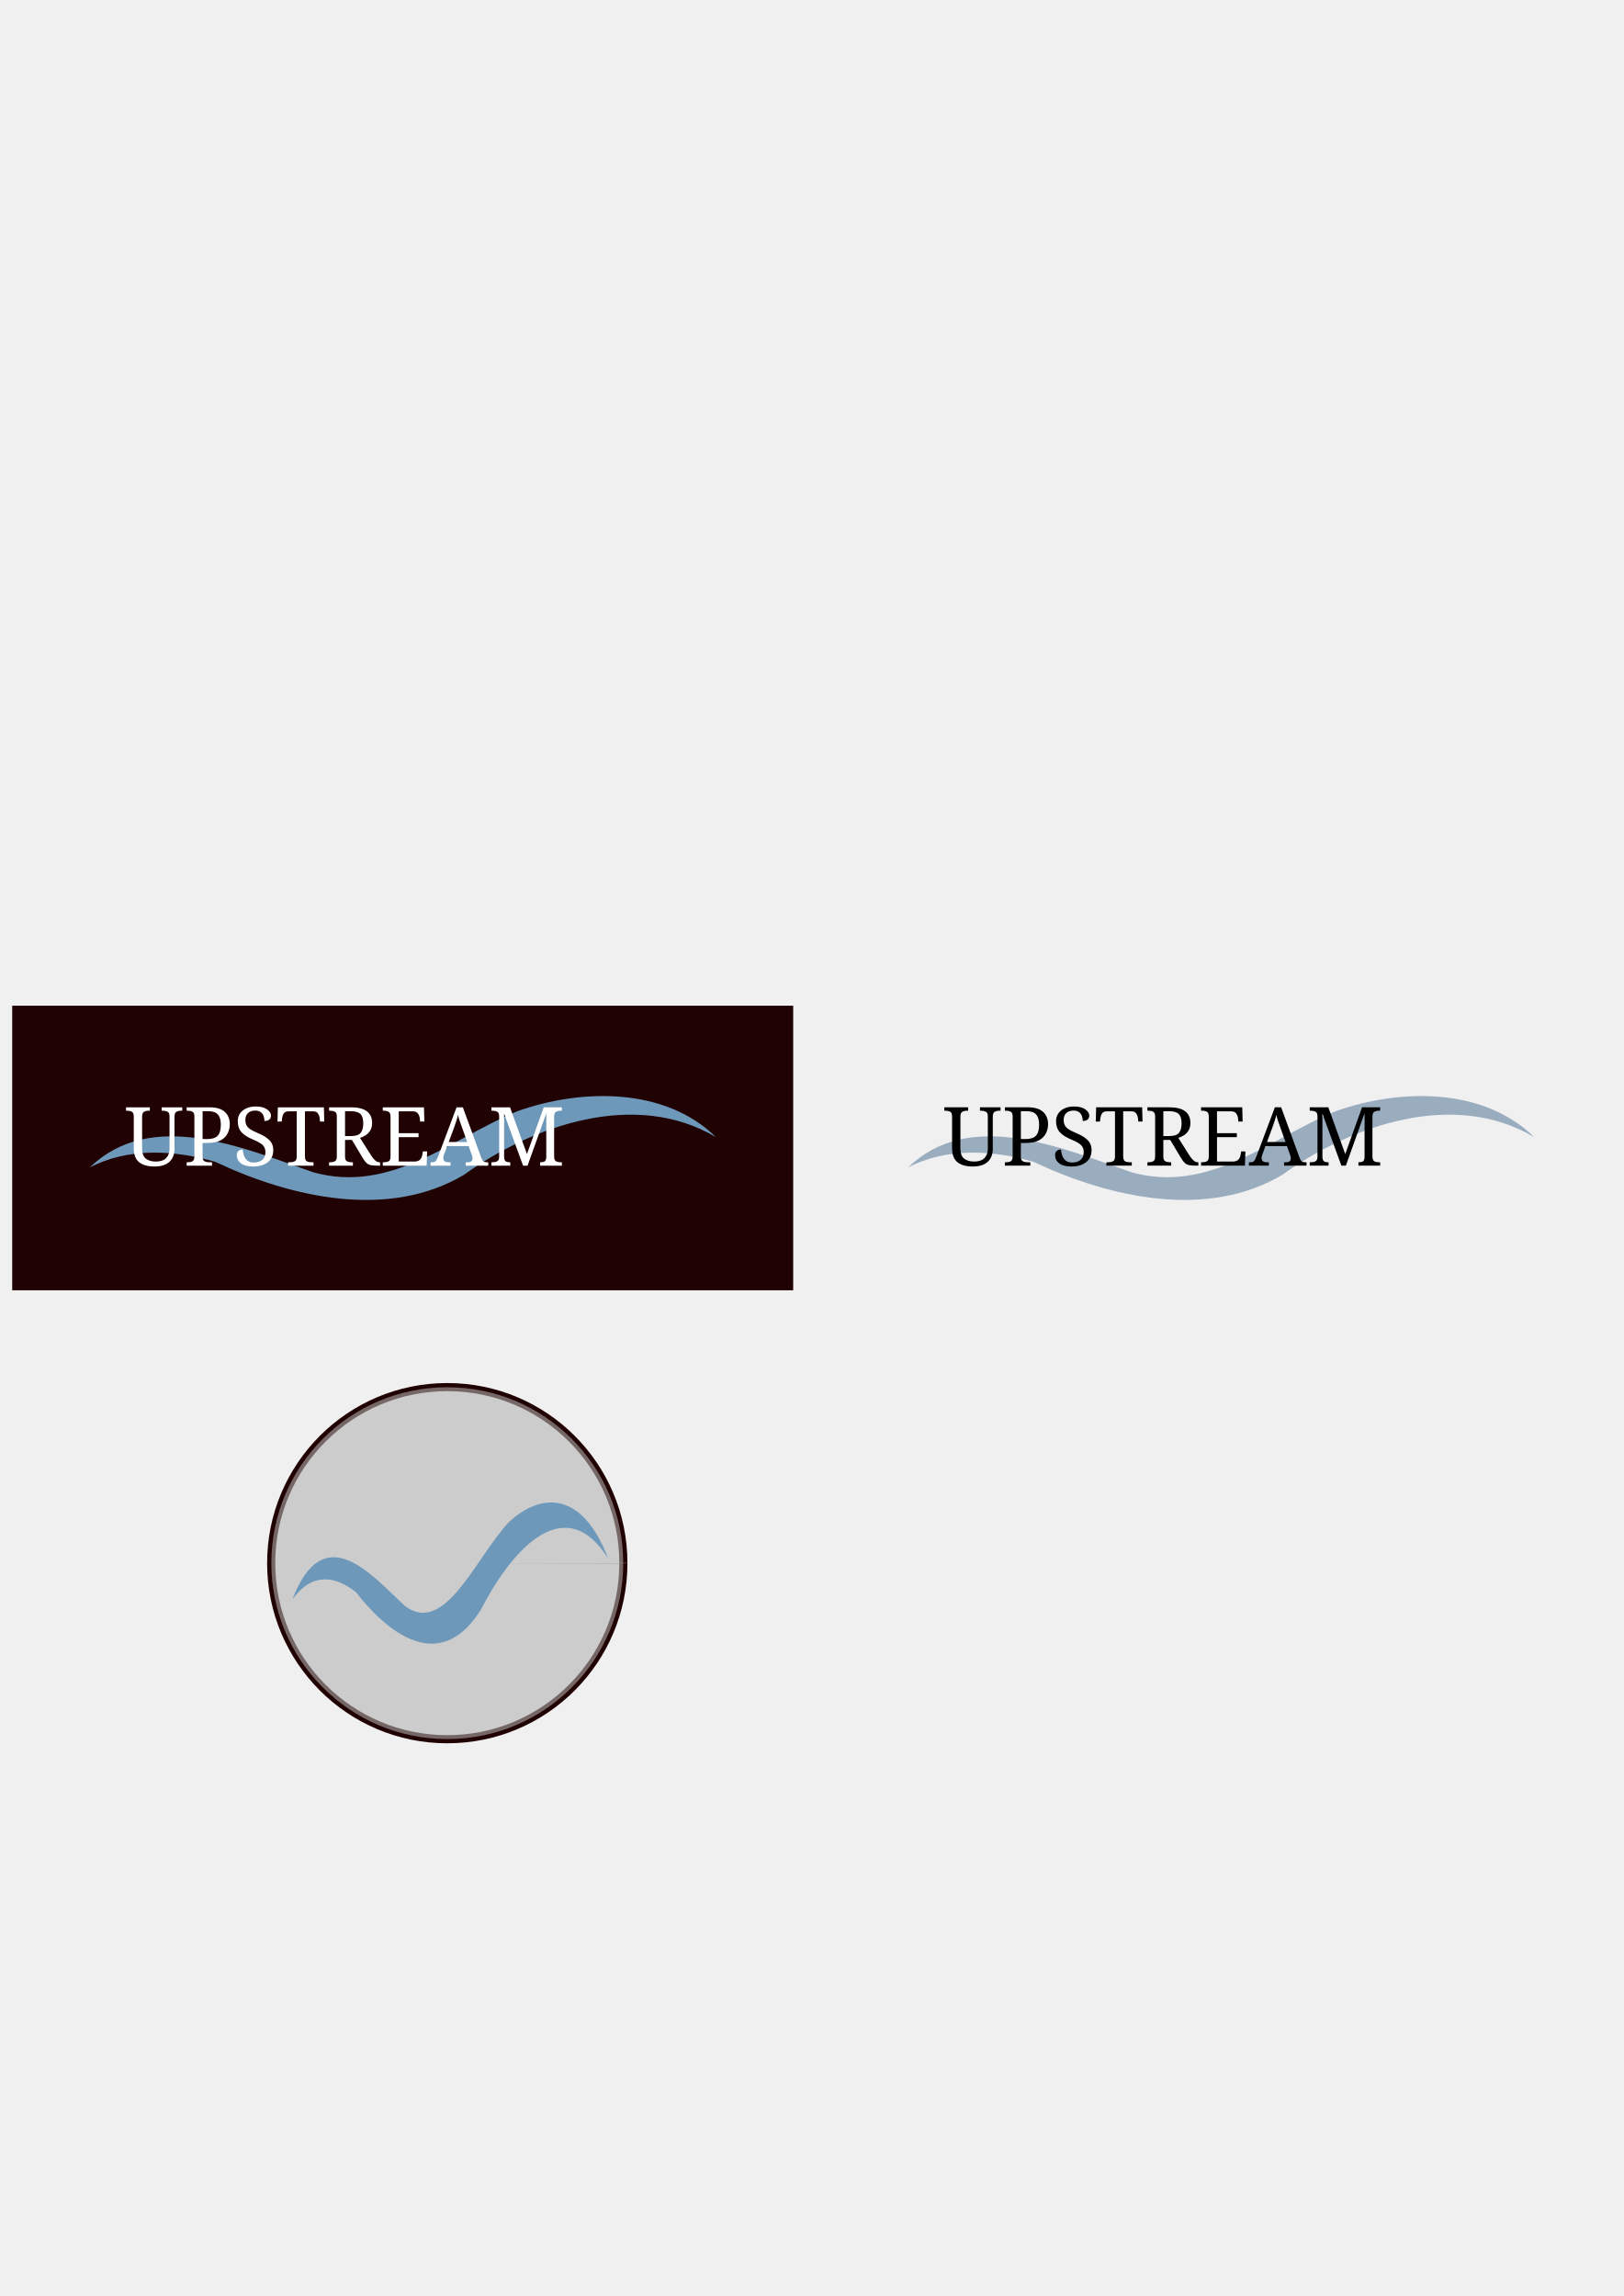
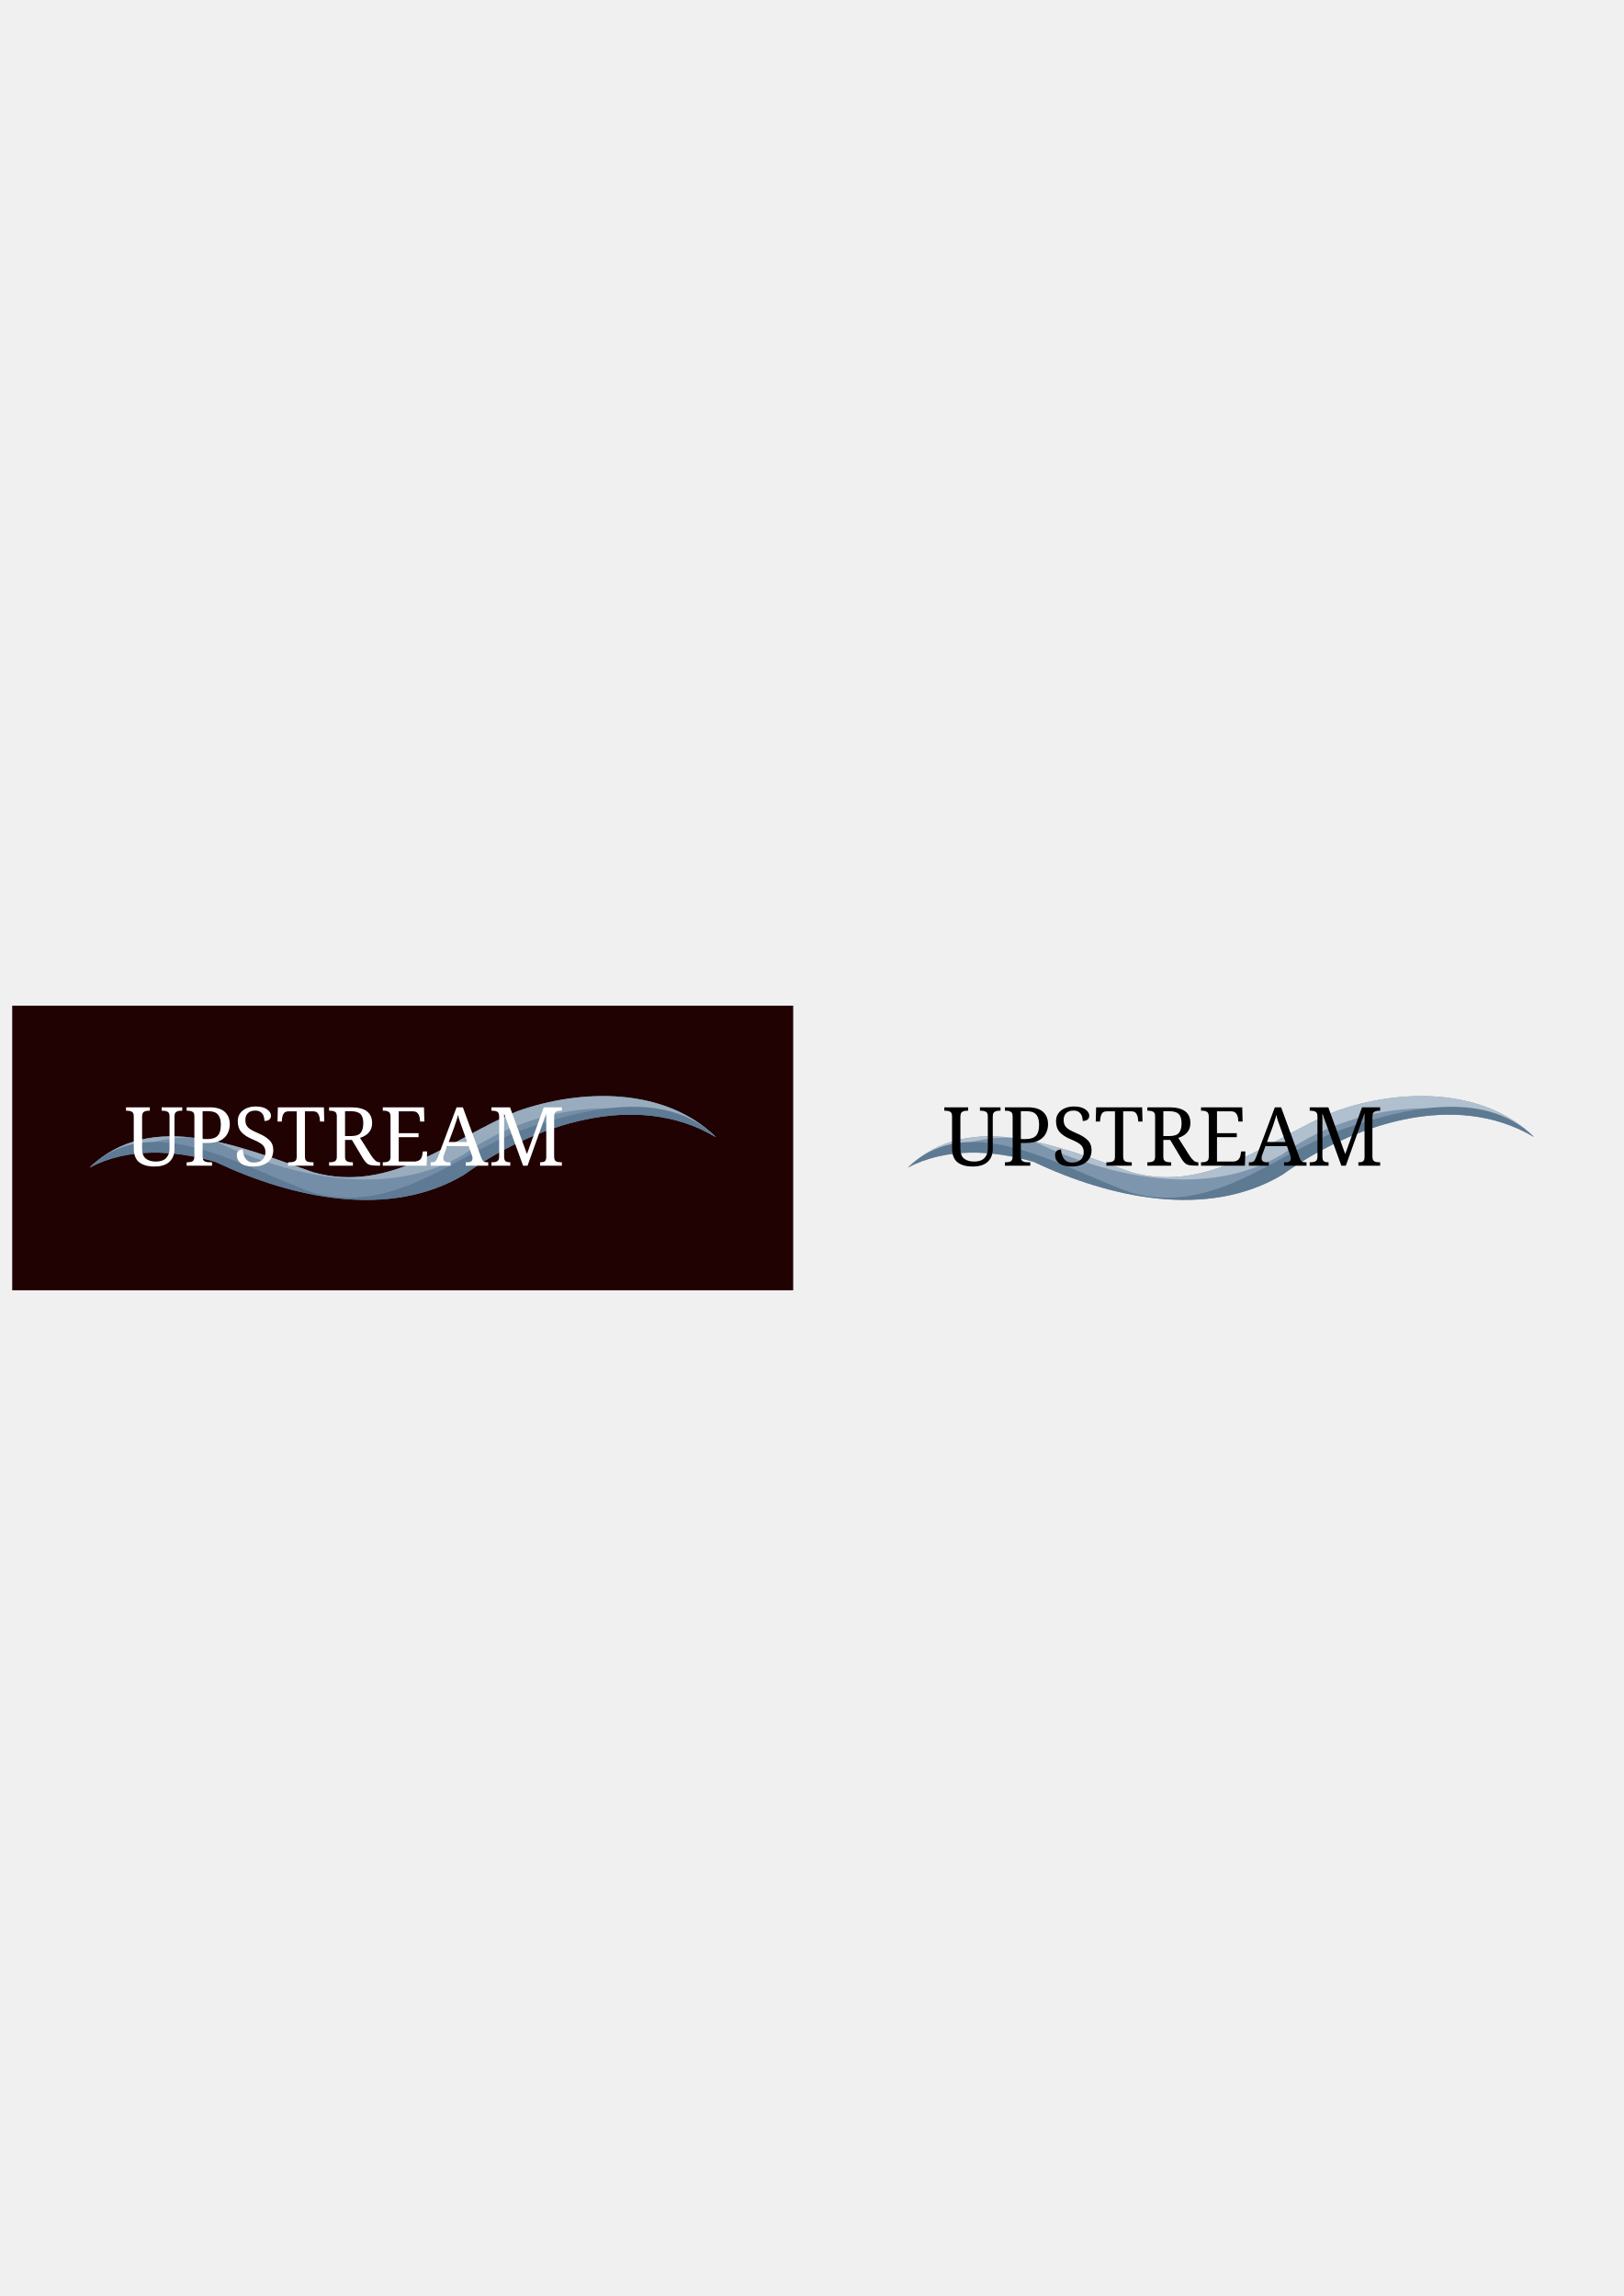
<svg xmlns="http://www.w3.org/2000/svg" width="210mm" height="297mm" viewBox="0 0 210 297" version="1.1" id="svg5">
  <defs id="defs2" />
  <g id="layer1">
-     <path style="fill:#210203;stroke-width:1.002;stroke-opacity:0.5" id="path1430" d="m 81.149,202.204 a 23.3,23.3 0 0 1 -23.294,23.3 23.3,23.3 0 0 1 -23.307,-23.287 23.3,23.3 0 0 1 23.281,-23.313 23.3,23.3 0 0 1 23.32,23.275 l -23.3,0.026 z" />
-     <path style="fill:#cccccc;stroke:#cccccc;stroke-width:1.002;stroke-opacity:0.5" id="path1230" d="m 80.101,-202.204 a 22.252,22.252 0 0 1 -22.245,22.252 22.252,22.252 0 0 1 -22.258,-22.239 22.252,22.252 0 0 1 22.233,-22.264 22.252,22.252 0 0 1 22.27,22.227 l -22.252,0.025 z" transform="scale(1,-1)" />
    <rect style="fill:#210203;stroke-width:0.202;stroke-opacity:0.5" id="rect852" width="101.008" height="36.813" x="1.579" y="130.093" />
-     <g id="g7573" transform="translate(85.21284,42.13181)">
-       <path style="fill:#9aadbf;fill-opacity:1;stroke:none;stroke-width:0.51;stroke-linecap:butt;stroke-linejoin:miter;stroke-miterlimit:4;stroke-dasharray:none;stroke-opacity:0.5" d="m 32.208,108.902 c 8.035,-7.767 19.983,-2.501 28.926,0.606 10.163,2.829 17.942,-4.448 26.425,-7.907 8.323,-2.955 19.107,-3.081 25.639,3.351 -10.407,-6.164 -23.67,-1.516 -32.576,4.89 -9.685,5.757 -22.244,3.005 -32.139,-1.677 -5.267,-1.544 -11.322,-1.887 -16.276,0.737 z" id="path5351" />
-       <text xml:space="preserve" style="font-style:normal;font-weight:normal;font-size:10.583px;line-height:1.25;font-family:sans-serif;fill:#000000;fill-opacity:1;stroke:none;stroke-width:0.265" x="36.764" y="108.654" id="text627">
-         <tspan id="tspan625" style="font-style:normal;font-variant:normal;font-weight:normal;font-stretch:normal;font-size:10.583px;font-family:Elephant;-inkscape-font-specification:'Elephant, Normal';font-variant-ligatures:normal;font-variant-caps:normal;font-variant-numeric:normal;font-variant-east-asian:normal;fill:#000000;fill-opacity:1;stroke-width:0.265" x="36.764" y="108.654">UPSTREAM</tspan>
-       </text>
-     </g>
-     <g id="g8001" transform="translate(9.512902,106.9186)">
-       <path style="fill:#6d98ba;fill-opacity:1;stroke:none;stroke-width:0.51;stroke-linecap:butt;stroke-linejoin:miter;stroke-miterlimit:4;stroke-dasharray:none;stroke-opacity:0.5" d="m 2.075,44.115 c 8.035,-7.767 19.983,-2.501 28.926,0.606 10.163,2.829 17.942,-4.448 26.425,-7.907 8.323,-2.955 19.107,-3.081 25.639,3.351 C 72.659,34.001 59.396,38.648 50.49,45.055 40.805,50.812 28.247,48.06 18.351,43.378 13.084,41.834 7.029,41.491 2.075,44.115 Z" id="path7575" />
-     </g>
+     <path style="fill:#748ea7;fill-opacity:1;stroke:none;stroke-width:0.51;stroke-linecap:butt;stroke-linejoin:miter;stroke-miterlimit:4;stroke-dasharray:none;stroke-opacity:0.5" d="m 11.588,151.033 c 8.035,-7.767 19.983,-2.501 28.926,0.606 10.163,2.829 17.942,-4.448 26.425,-7.907 8.323,-2.955 19.107,-3.081 25.639,3.351 -10.407,-6.164 -23.67,-1.516 -32.576,4.89 -9.685,5.757 -22.244,3.005 -32.139,-1.677 -5.267,-1.544 -11.322,-1.887 -16.276,0.737 z" id="path4351" />
+     <path style="fill:#98acbe;fill-opacity:1;stroke:none;stroke-width:0.51;stroke-linecap:butt;stroke-linejoin:miter;stroke-miterlimit:4;stroke-dasharray:none;stroke-opacity:0.5" d="m 11.588,151.033 c 8.035,-7.767 19.983,-2.501 28.926,0.606 10.163,2.829 17.942,-4.448 26.425,-7.907 8.323,-2.955 19.107,-3.081 25.639,3.351 -10.407,-6.164 -23.67,-4.162 -32.576,2.244 -9.685,5.757 -22.244,3.005 -32.139,-1.677 -5.267,-1.544 -11.322,0.759 -16.276,3.382 z" id="path4353" />
+     <path style="fill:#5e7a94;fill-opacity:1;stroke:none;stroke-width:0.51;stroke-linecap:butt;stroke-linejoin:miter;stroke-miterlimit:4;stroke-dasharray:none;stroke-opacity:0.5" d="m 11.588,151.033 c 8.035,-7.767 19.983,0.144 28.926,3.252 10.163,2.829 17.942,-4.448 26.425,-7.907 8.323,-2.955 19.107,-5.727 25.639,0.705 -10.407,-6.164 -23.67,-1.516 -32.576,4.89 -9.685,5.757 -22.244,3.005 -32.139,-1.677 -5.267,-1.544 -11.322,-1.887 -16.276,0.737 z" id="path4355" />
    <text xml:space="preserve" style="font-style:normal;font-weight:normal;font-size:10.583px;line-height:1.25;font-family:sans-serif;fill:#ffffff;fill-opacity:1;stroke:none;stroke-width:0.265" x="16.144" y="150.786" id="text7579">
      <tspan id="tspan7577" style="font-style:normal;font-variant:normal;font-weight:normal;font-stretch:normal;font-size:10.583px;font-family:Elephant;-inkscape-font-specification:'Elephant, Normal';font-variant-ligatures:normal;font-variant-caps:normal;font-variant-numeric:normal;font-variant-east-asian:normal;fill:#ffffff;fill-opacity:1;stroke-width:0.265" x="16.144" y="150.786">UPSTREAM</tspan>
    </text>
-     <g id="g940" transform="matrix(0.5040906,0,0,1.358753,36.75476,146.9868)">
-       <path style="fill:#6d98ba;fill-opacity:1;stroke:none;stroke-width:0.51;stroke-linecap:butt;stroke-linejoin:miter;stroke-miterlimit:4;stroke-dasharray:none;stroke-opacity:0.5" d="m 2.075,44.115 c 8.035,-7.767 19.983,-2.501 28.926,0.606 10.163,2.829 17.942,-4.448 26.425,-7.907 8.323,-2.955 19.107,-3.081 25.639,3.351 C 72.659,34.001 59.396,38.648 50.49,45.055 40.805,50.812 28.247,48.06 18.351,43.378 13.084,41.834 7.029,41.491 2.075,44.115 Z" id="path938" />
+     <g id="g5545">
+       <path style="fill:#7e96ad;fill-opacity:1;stroke:none;stroke-width:0.51;stroke-linecap:butt;stroke-linejoin:miter;stroke-miterlimit:4;stroke-dasharray:none;stroke-opacity:0.5" d="m 117.421,151.033 c 8.035,-7.767 19.983,-2.501 28.926,0.606 10.163,2.829 17.942,-4.448 26.425,-7.907 8.323,-2.955 19.107,-3.081 25.639,3.351 -10.407,-6.164 -23.67,-1.516 -32.576,4.89 -9.685,5.757 -22.244,3.005 -32.139,-1.677 -5.267,-1.544 -11.322,-1.887 -16.276,0.737 z" id="path5351" />
+       <path style="fill:#b1c0ce;fill-opacity:1;stroke:none;stroke-width:0.51;stroke-linecap:butt;stroke-linejoin:miter;stroke-miterlimit:4;stroke-dasharray:none;stroke-opacity:0.5" d="m 117.421,151.033 c 8.035,-7.767 19.983,-2.501 28.926,0.606 10.163,2.829 17.942,-4.448 26.425,-7.907 8.323,-2.955 19.107,-3.081 25.639,3.351 -10.407,-6.164 -23.67,-4.162 -32.576,2.244 -9.685,5.757 -22.244,3.005 -32.139,-1.677 -5.267,-1.544 -11.322,0.759 -16.276,3.382 z" id="path2557" />
+       <path style="fill:#5d7a92;fill-opacity:1;stroke:none;stroke-width:0.51;stroke-linecap:butt;stroke-linejoin:miter;stroke-miterlimit:4;stroke-dasharray:none;stroke-opacity:0.5" d="m 117.421,151.033 c 8.035,-7.767 19.983,0.144 28.926,3.252 10.163,2.829 17.942,-4.448 26.425,-7.907 8.323,-2.955 19.107,-5.727 25.639,0.705 -10.407,-6.164 -23.67,-1.516 -32.576,4.89 -9.685,5.757 -22.244,3.005 -32.139,-1.677 -5.267,-1.544 -11.322,-1.887 -16.276,0.737 z" id="path2846" />
+       <text xml:space="preserve" style="font-style:normal;font-weight:normal;font-size:10.583px;line-height:1.25;font-family:sans-serif;fill:#000000;fill-opacity:1;stroke:none;stroke-width:0.265" x="121.977" y="150.786" id="text627">
+         <tspan id="tspan625" style="font-style:normal;font-variant:normal;font-weight:normal;font-stretch:normal;font-size:10.583px;font-family:Elephant;-inkscape-font-specification:'Elephant, Normal';font-variant-ligatures:normal;font-variant-caps:normal;font-variant-numeric:normal;font-variant-east-asian:normal;fill:#000000;fill-opacity:1;stroke-width:0.265" x="121.977" y="150.786">UPSTREAM</tspan>
+       </text>
    </g>
  </g>
</svg>
